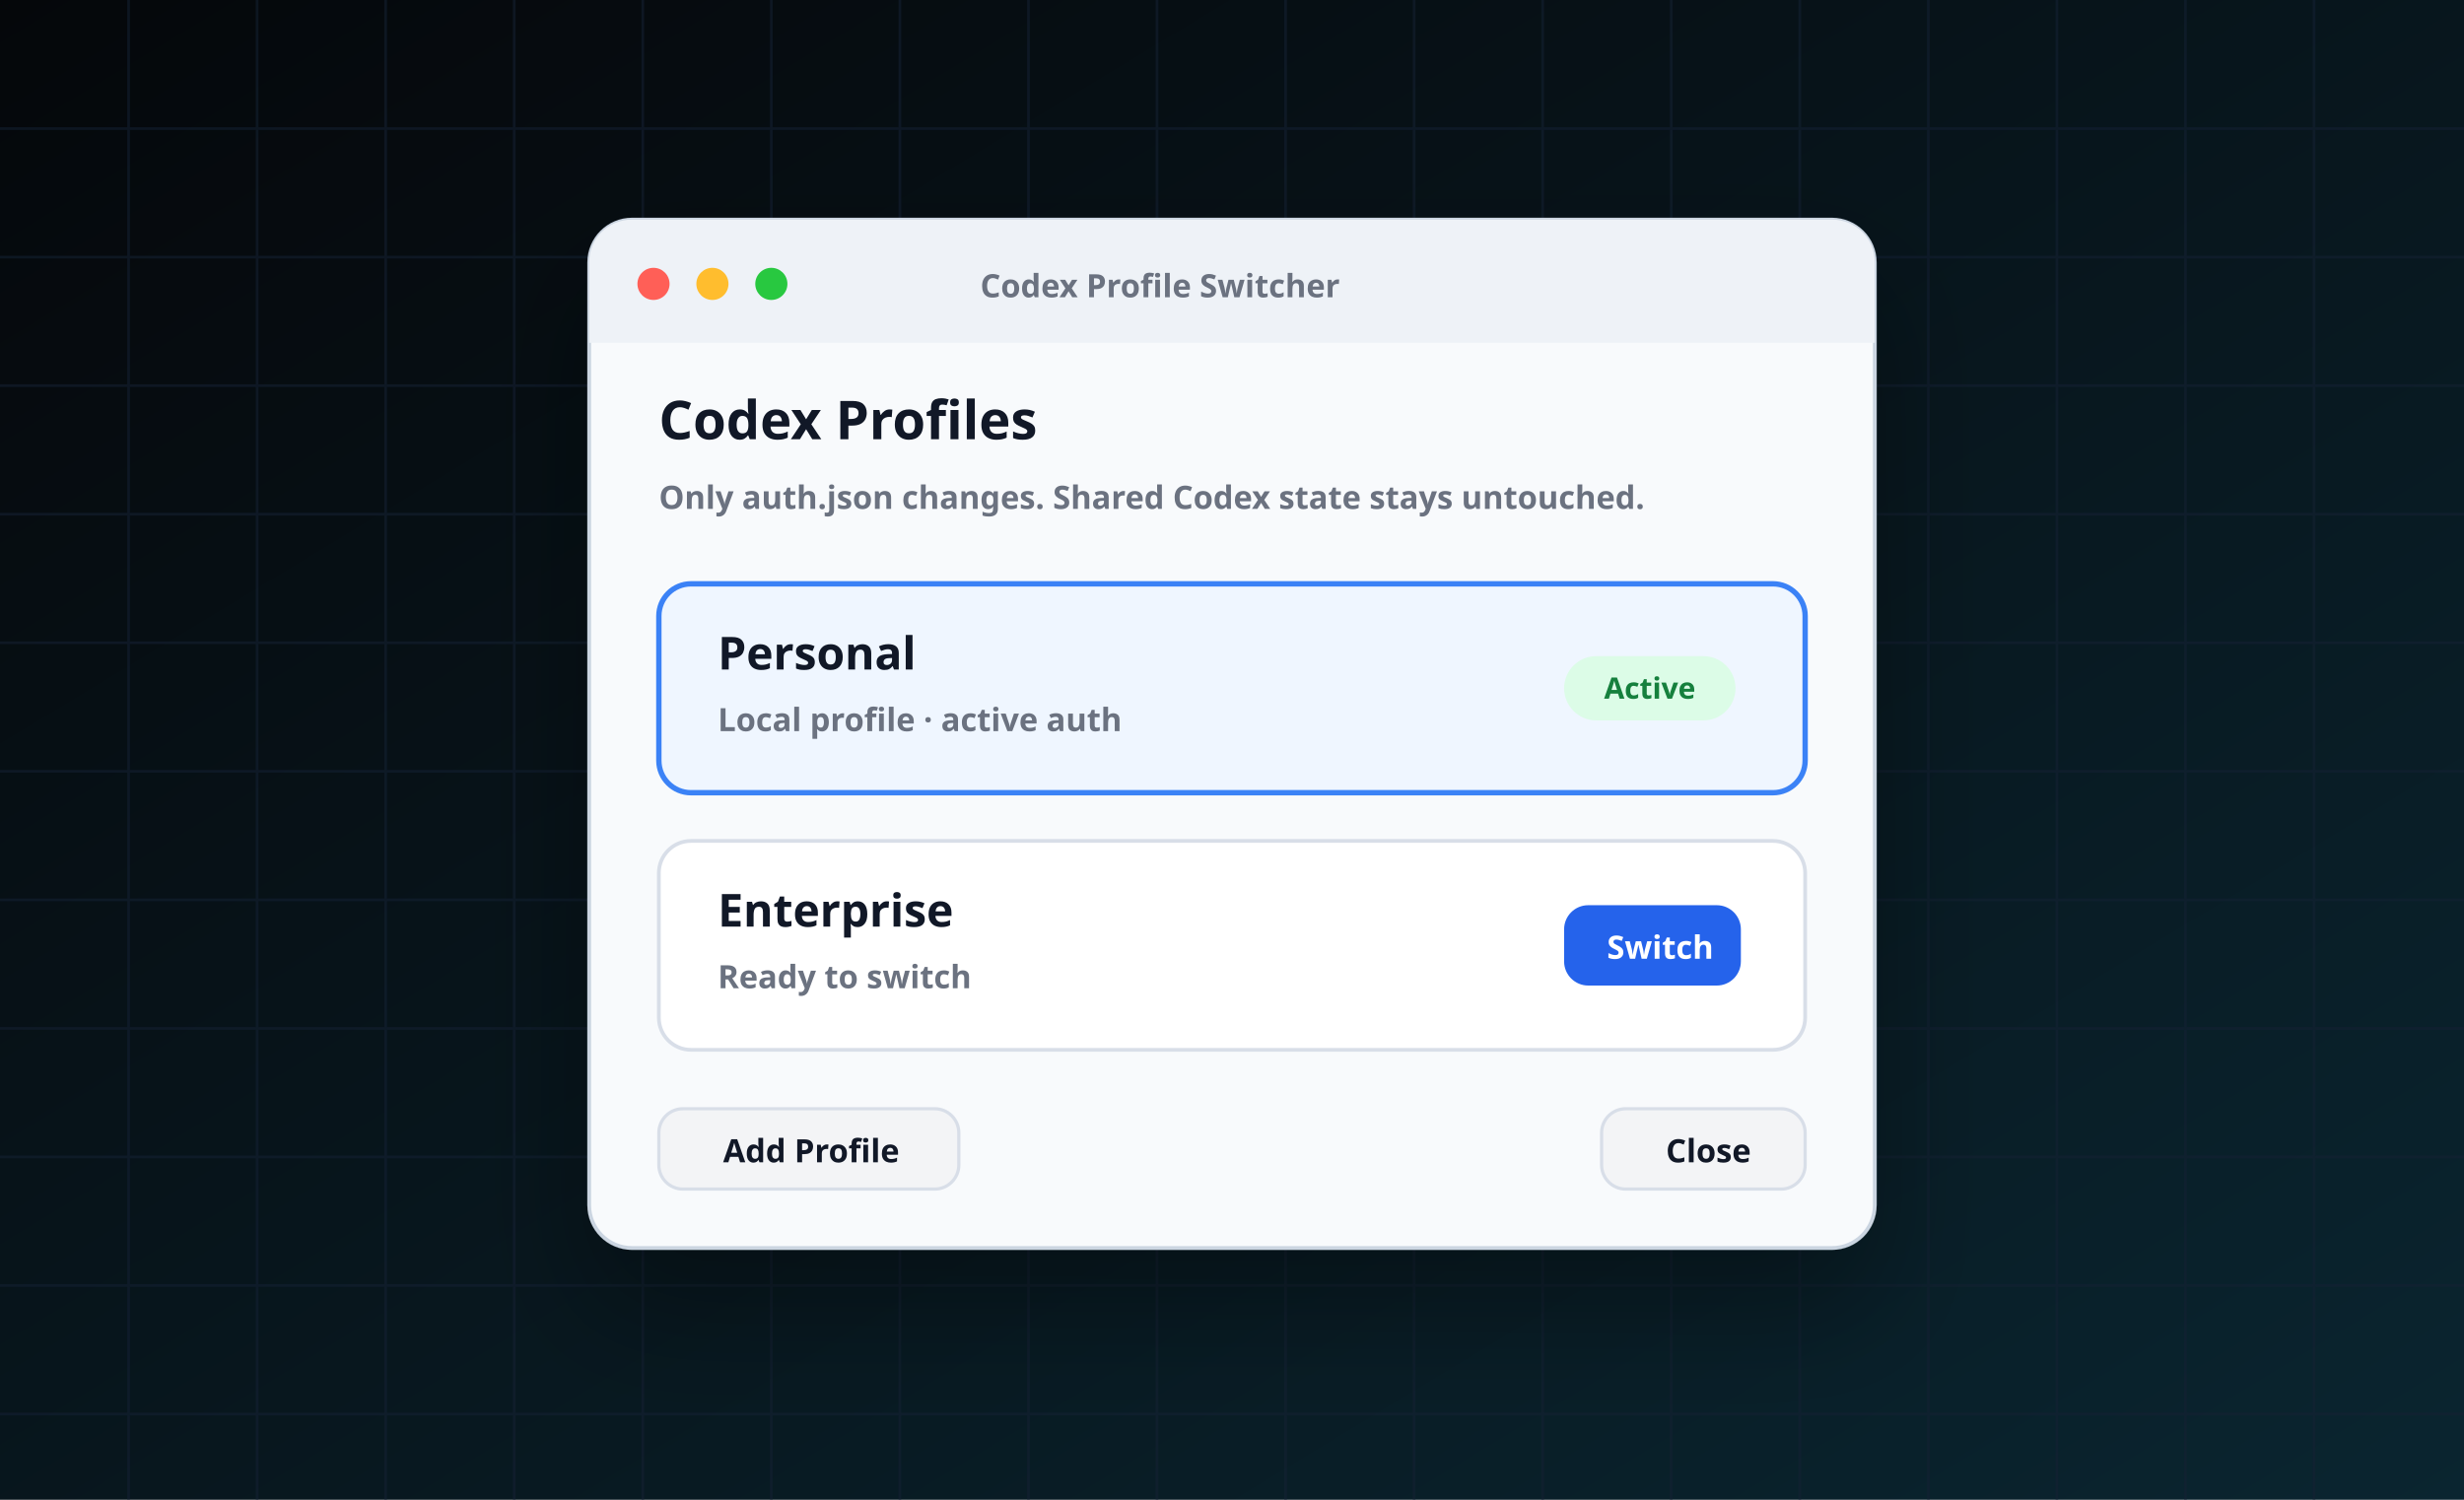
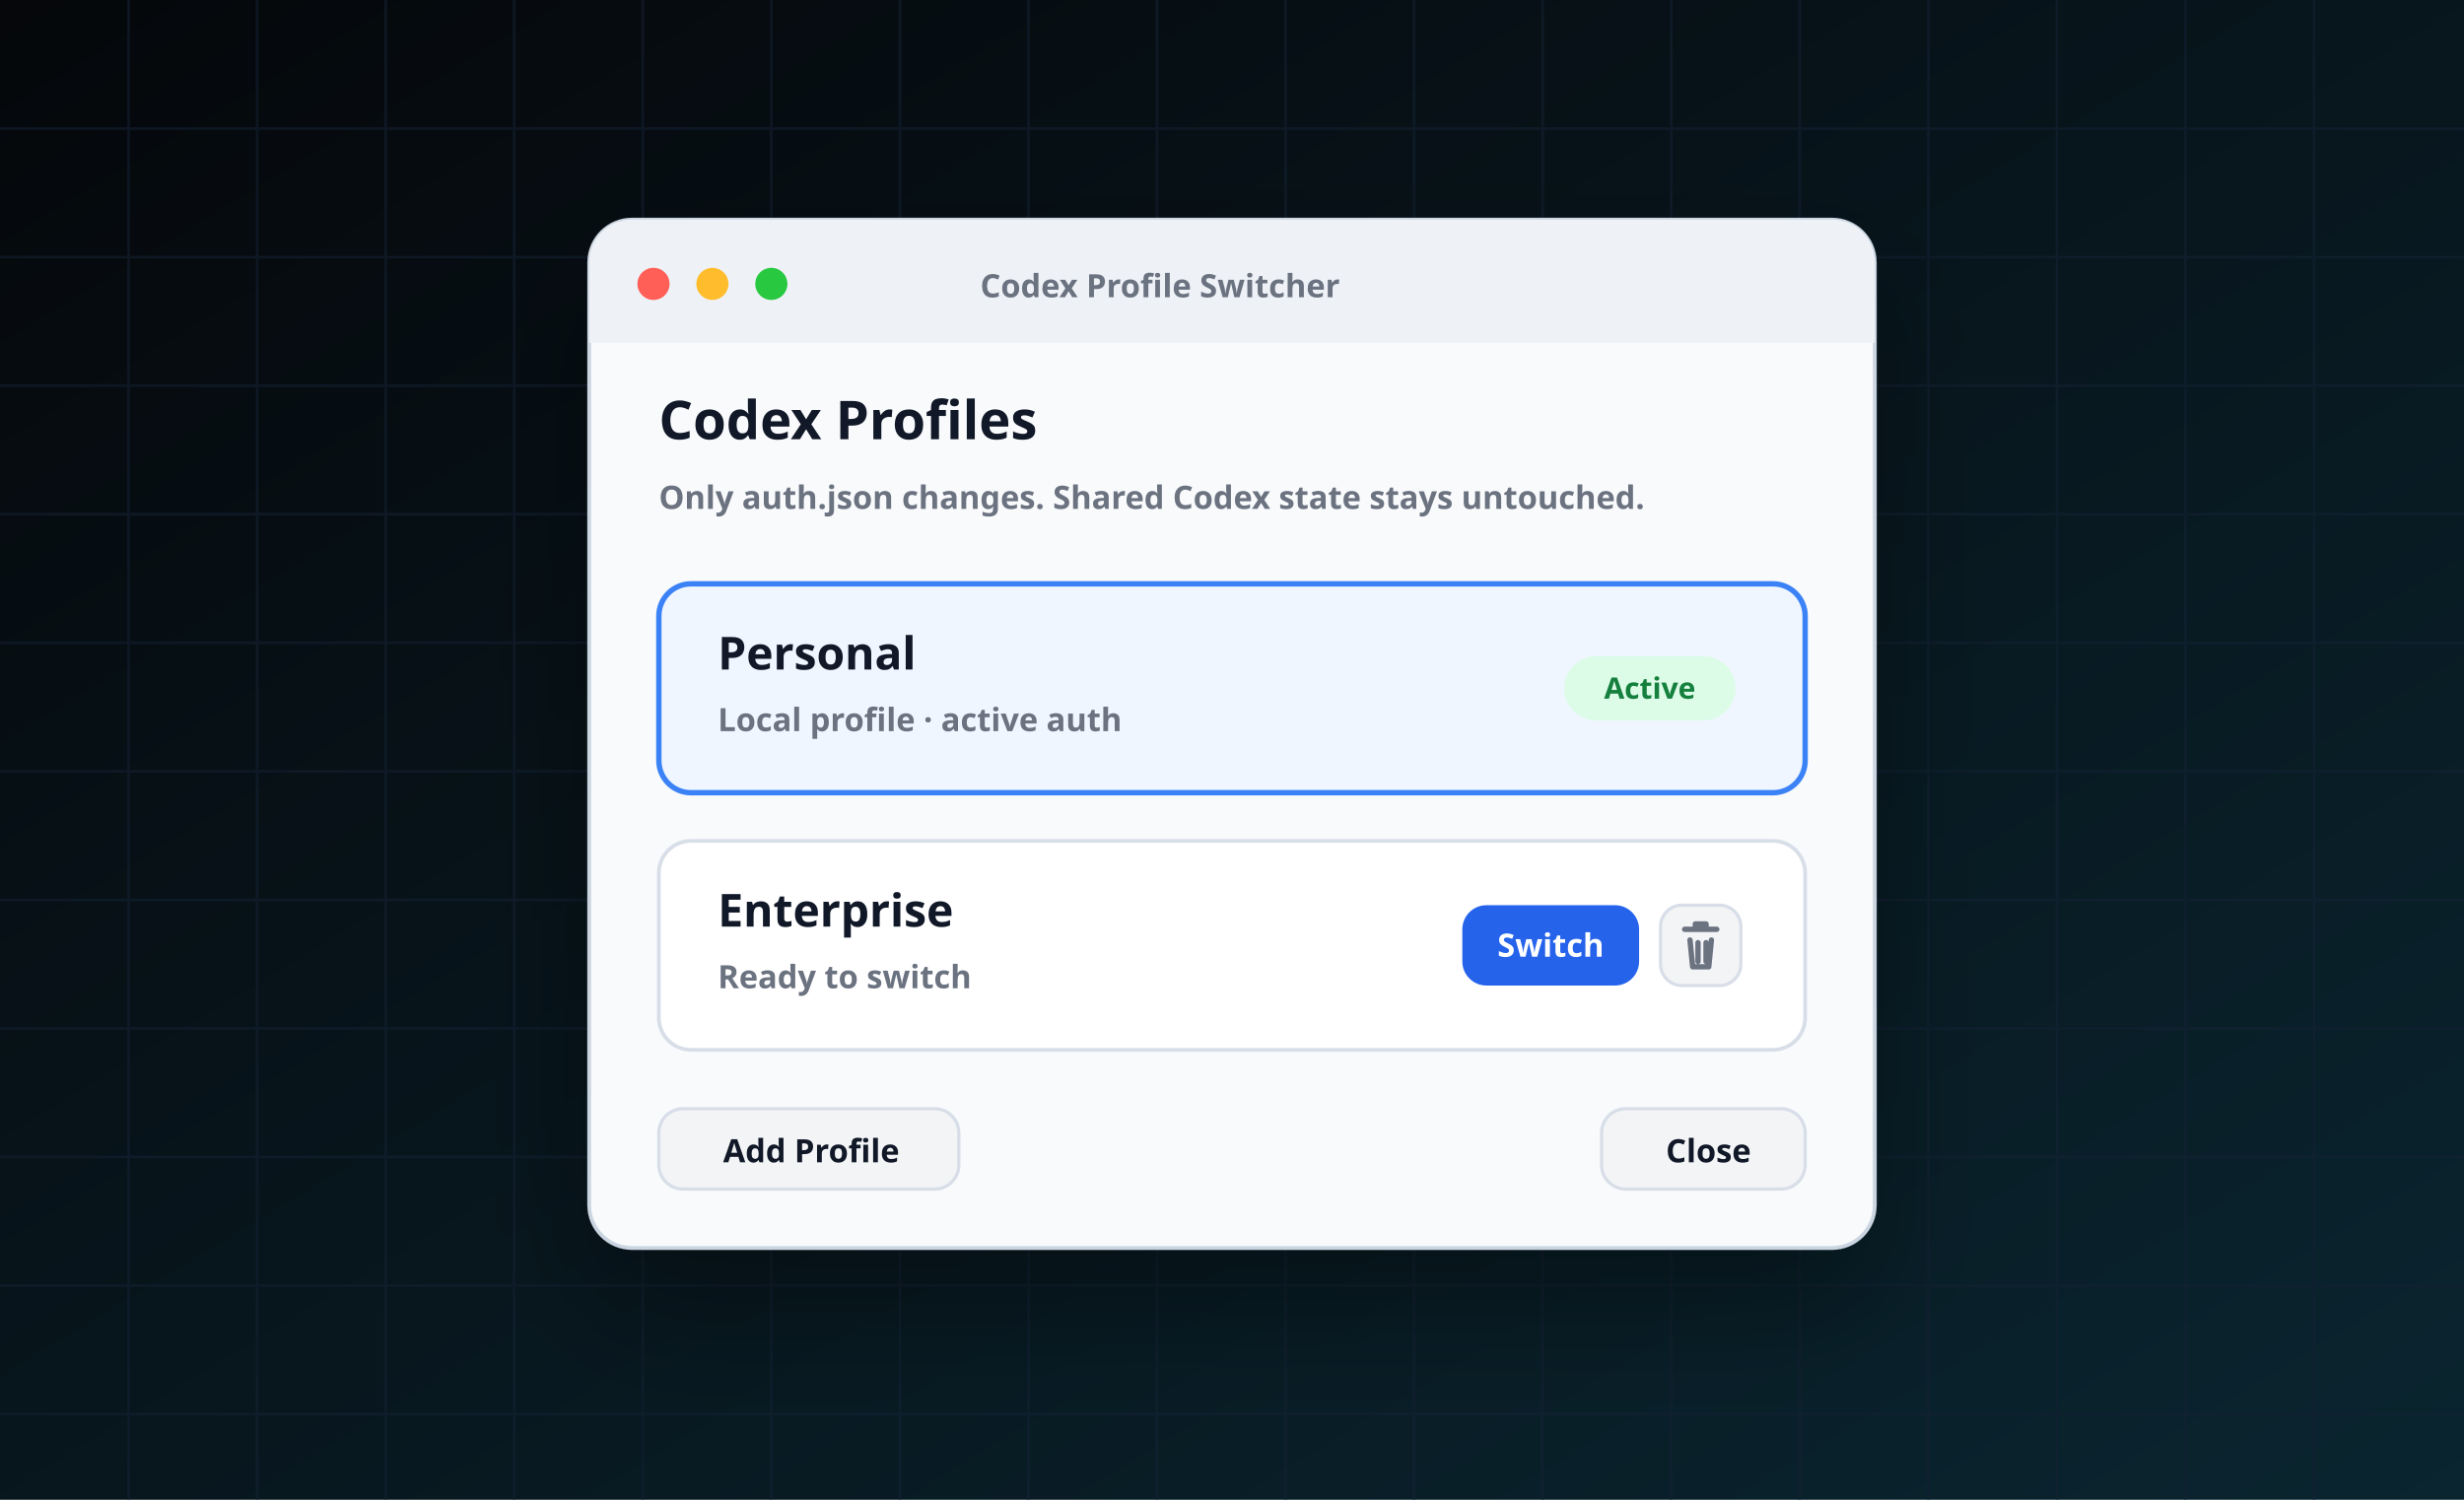
<svg xmlns="http://www.w3.org/2000/svg" width="920" height="560" viewBox="0 0 920 560" role="img" aria-labelledby="title desc">
  <defs>
    <linearGradient id="bg" x1="0" y1="0" x2="1" y2="1">
      <stop offset="0" stop-color="#05070A" />
      <stop offset="1" stop-color="#0A2530" />
    </linearGradient>
    <filter id="shadow" x="-20%" y="-20%" width="140%" height="140%">
      <feDropShadow dx="0" dy="22" stdDeviation="22" flood-color="#000000" flood-opacity="0.35" />
    </filter>
    <style>
      .grid { stroke:#142033; stroke-width:1; }
      .window { fill:#F8FAFC; stroke:#CBD5E1; stroke-width:1.4; filter:url(#shadow); }
      .titlebar { fill:#EEF2F7; }
      .dotR { fill:#FF5F57; }
      .dotY { fill:#FFBD2E; }
      .dotG { fill:#28C840; }
      .title { fill:#111827; font-family:sans-serif; font-size:20px; font-weight:800; }
      .small { fill:#6B7280; font-family:sans-serif; font-size:12px; font-weight:600; }
      .card { fill:#FFFFFF; stroke:#D8DEE8; stroke-width:1.4; }
      .active { fill:#EFF6FF; stroke:#3B82F6; stroke-width:2; }
      .label { fill:#111827; font-family:sans-serif; font-size:17px; font-weight:800; }
      .button { fill:#2563EB; }
      .buttonText { fill:#FFFFFF; font-family:sans-serif; font-size:12px; font-weight:800; }
+       .iconBtn { fill:#F3F4F6; stroke:#D8DEE8; stroke-width:1.2; }
+       .icon { fill:none; stroke:#6B7280; stroke-width:2; stroke-linecap:round; stroke-linejoin:round; }
      .pill { fill:#DCFCE7; }
      .pillText { fill:#15803D; font-family:sans-serif; font-size:11px; font-weight:800; }
      .mutedBtn { fill:#F3F4F6; stroke:#D8DEE8; stroke-width:1.2; }
      .mutedText { fill:#111827; font-family:sans-serif; font-size:12px; font-weight:800; }
    </style>
  </defs>
  <rect width="920" height="560" fill="url(#bg)" />
  <g opacity="0.55">
    <path class="grid" d="M0 48H920M0 96H920M0 144H920M0 192H920M0 240H920M0 288H920M0 336H920M0 384H920M0 432H920M0 480H920M0 528H920" />
    <path class="grid" d="M48 0V560M96 0V560M144 0V560M192 0V560M240 0V560M288 0V560M336 0V560M384 0V560M432 0V560M480 0V560M528 0V560M576 0V560M624 0V560M672 0V560M720 0V560M768 0V560M816 0V560M864 0V560" />
  </g>
  <rect class="window" x="220" y="82" width="480" height="384" rx="16" />
  <path class="titlebar" d="M220 98C220 89 227 82 236 82H684C693 82 700 89 700 98V128H220Z" />
  <circle class="dotR" cx="244" cy="106" r="6" />
  <circle class="dotY" cx="266" cy="106" r="6" />
  <circle class="dotG" cx="288" cy="106" r="6" />
  <text class="small" x="366" y="111">Codex Profile Switcher</text>
  <text class="title" x="246" y="164">Codex Profiles</text>
  <text class="small" x="246" y="190">Only auth.json changes. Shared Codex state stays untouched.</text>
  <rect class="active" x="246" y="218" width="428" height="78" rx="12" />
  <text class="label" x="268" y="250">Personal</text>
  <text class="small" x="268" y="273">Local profile · active auth</text>
  <rect class="pill" x="584" y="245" width="64" height="24" rx="12" />
  <text class="pillText" x="616" y="257" text-anchor="middle" dominant-baseline="middle">Active</text>
  <rect class="card" x="246" y="314" width="428" height="78" rx="12" />
  <text class="label" x="268" y="346">Enterprise</text>
  <text class="small" x="268" y="369">Ready to switch</text>
-   <rect class="button" x="584" y="338" width="66" height="30" rx="9" />
-   <text class="buttonText" x="600" y="358">Switch</text>
+   <rect class="button" x="546" y="338" width="66" height="30" rx="9" />
+   <text class="buttonText" x="579" y="353" text-anchor="middle" dominant-baseline="middle">Switch</text>
+   <rect class="iconBtn" x="620" y="338" width="30" height="30" rx="8" />
+   <path class="icon" d="M629 347H641M633 347V345H637V347M631 351L632 361H638L639 351M634 352V359M637 352V359" />
  <rect class="mutedBtn" x="246" y="414" width="112" height="30" rx="9" />
  <text class="mutedText" x="270" y="434">Add Profile</text>
  <rect class="mutedBtn" x="598" y="414" width="76" height="30" rx="9" />
  <text class="mutedText" x="622" y="434">Close</text>
</svg>
